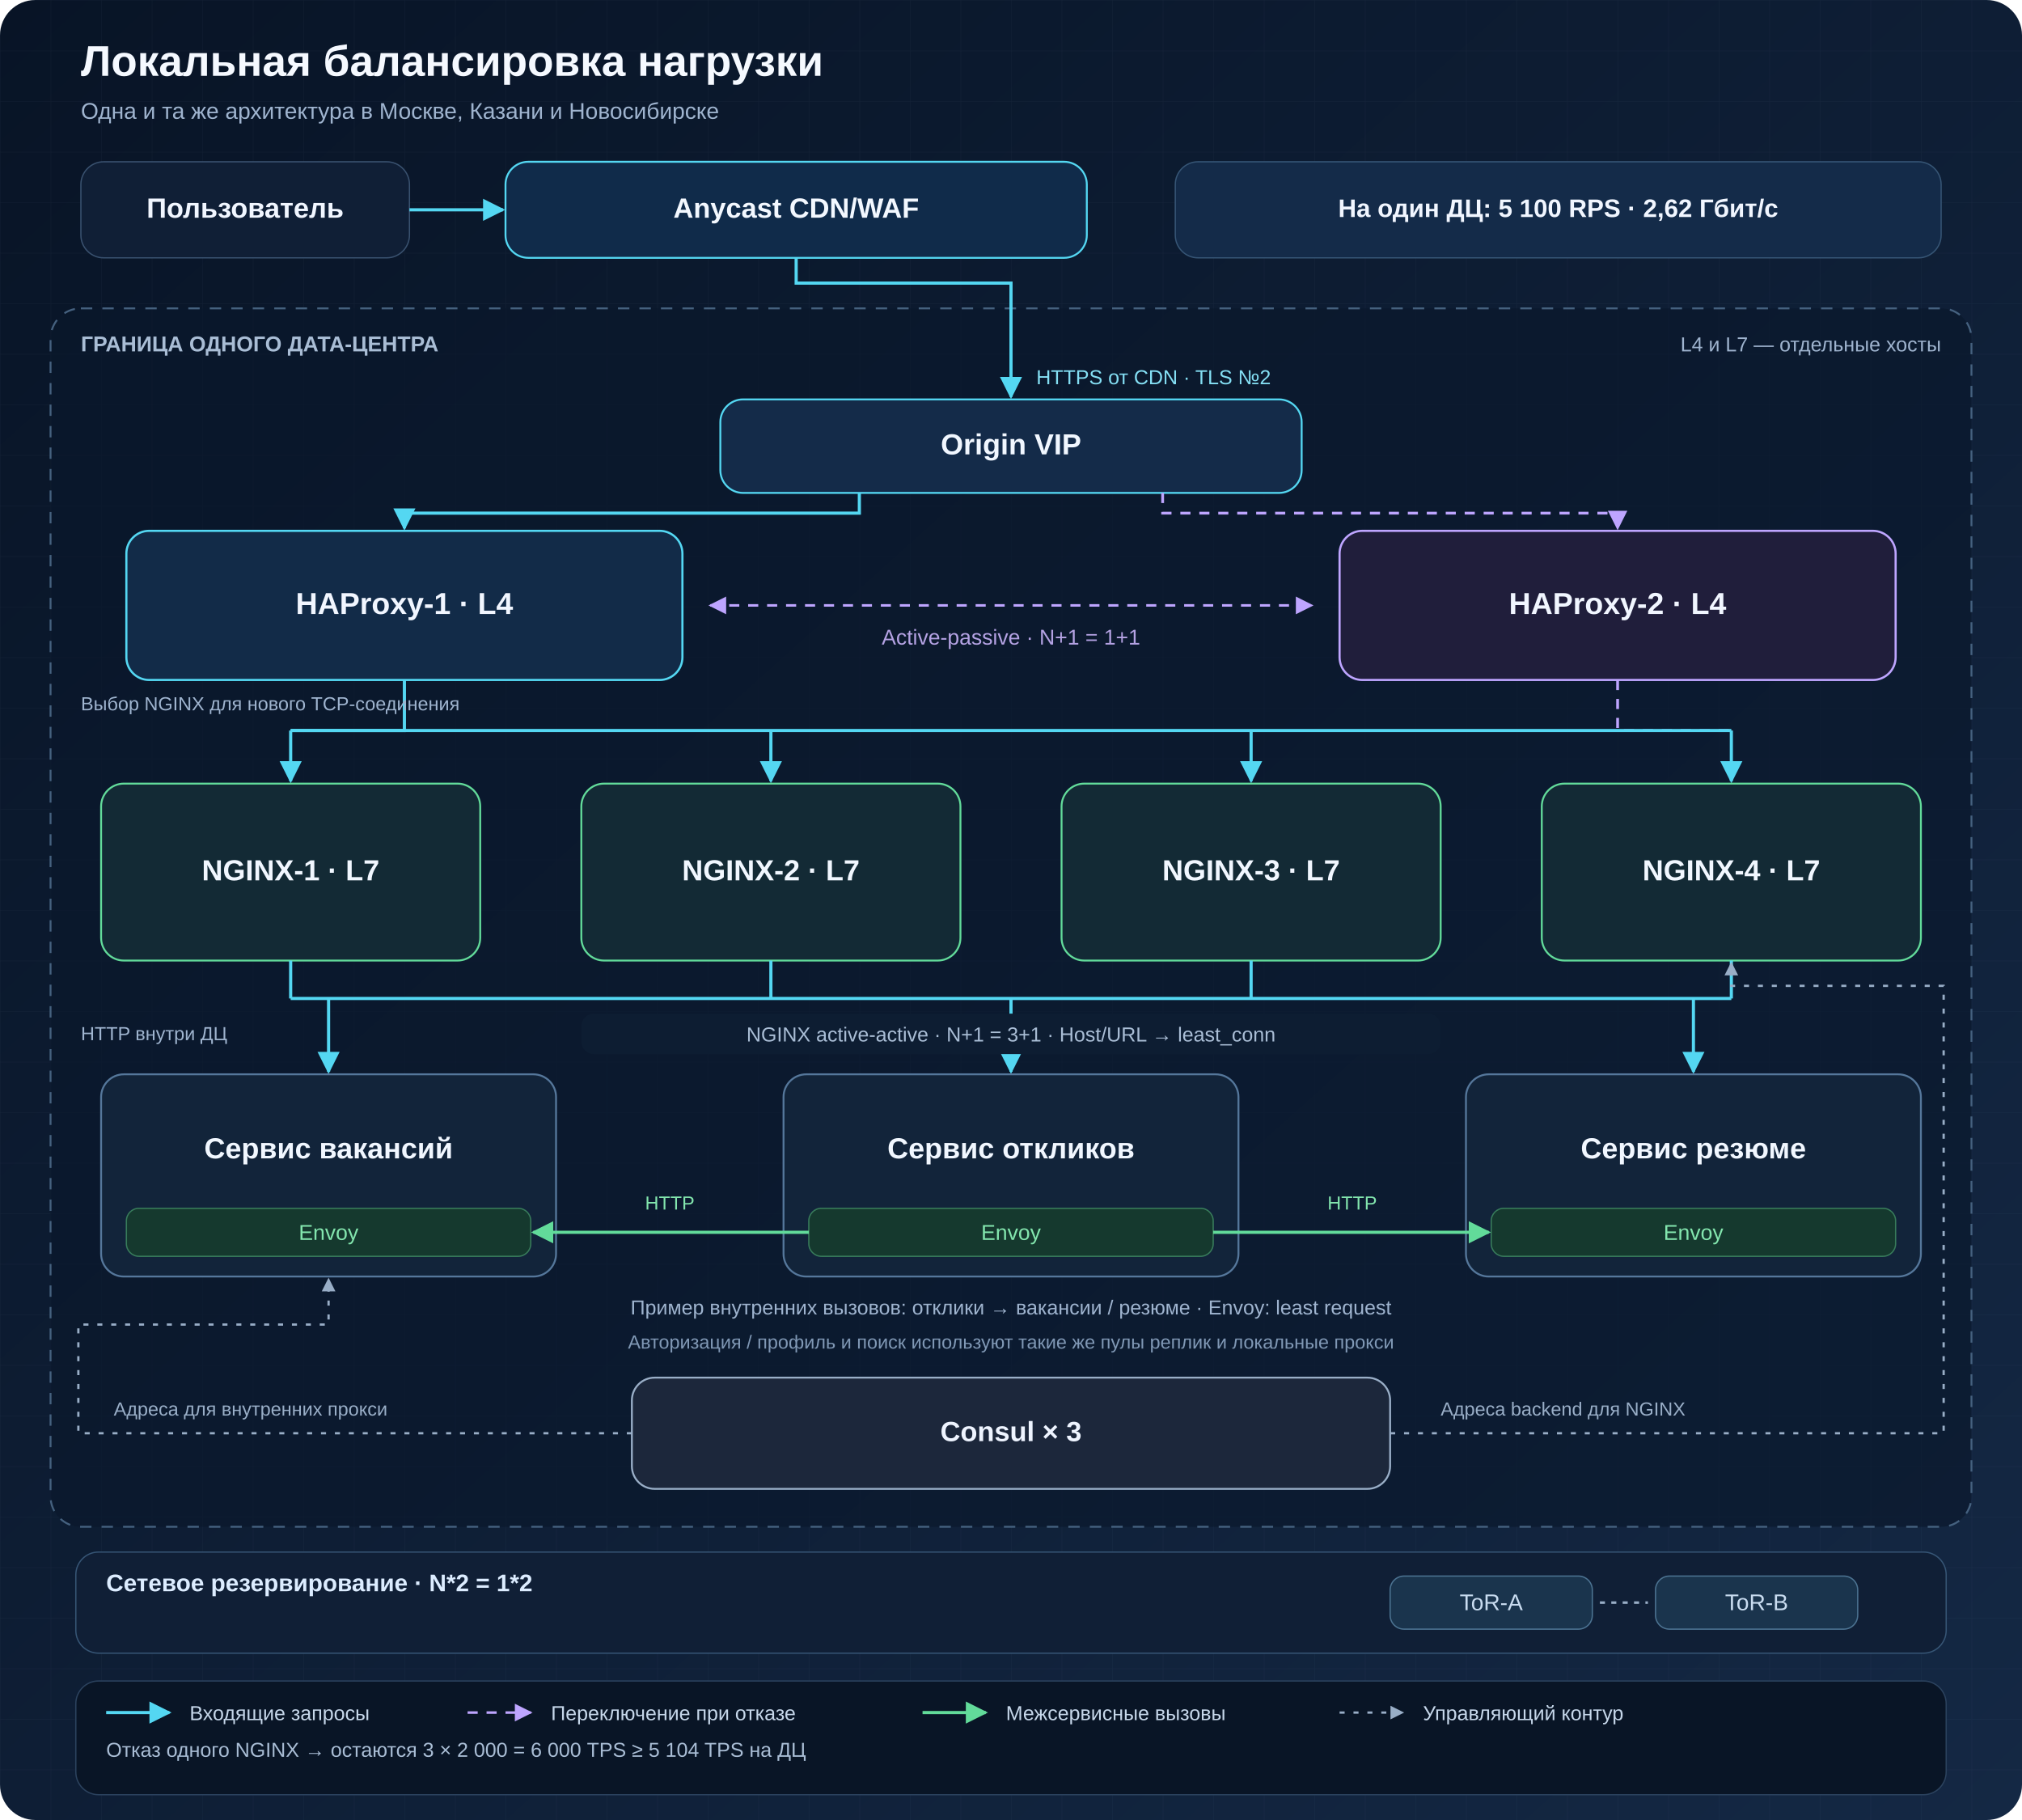
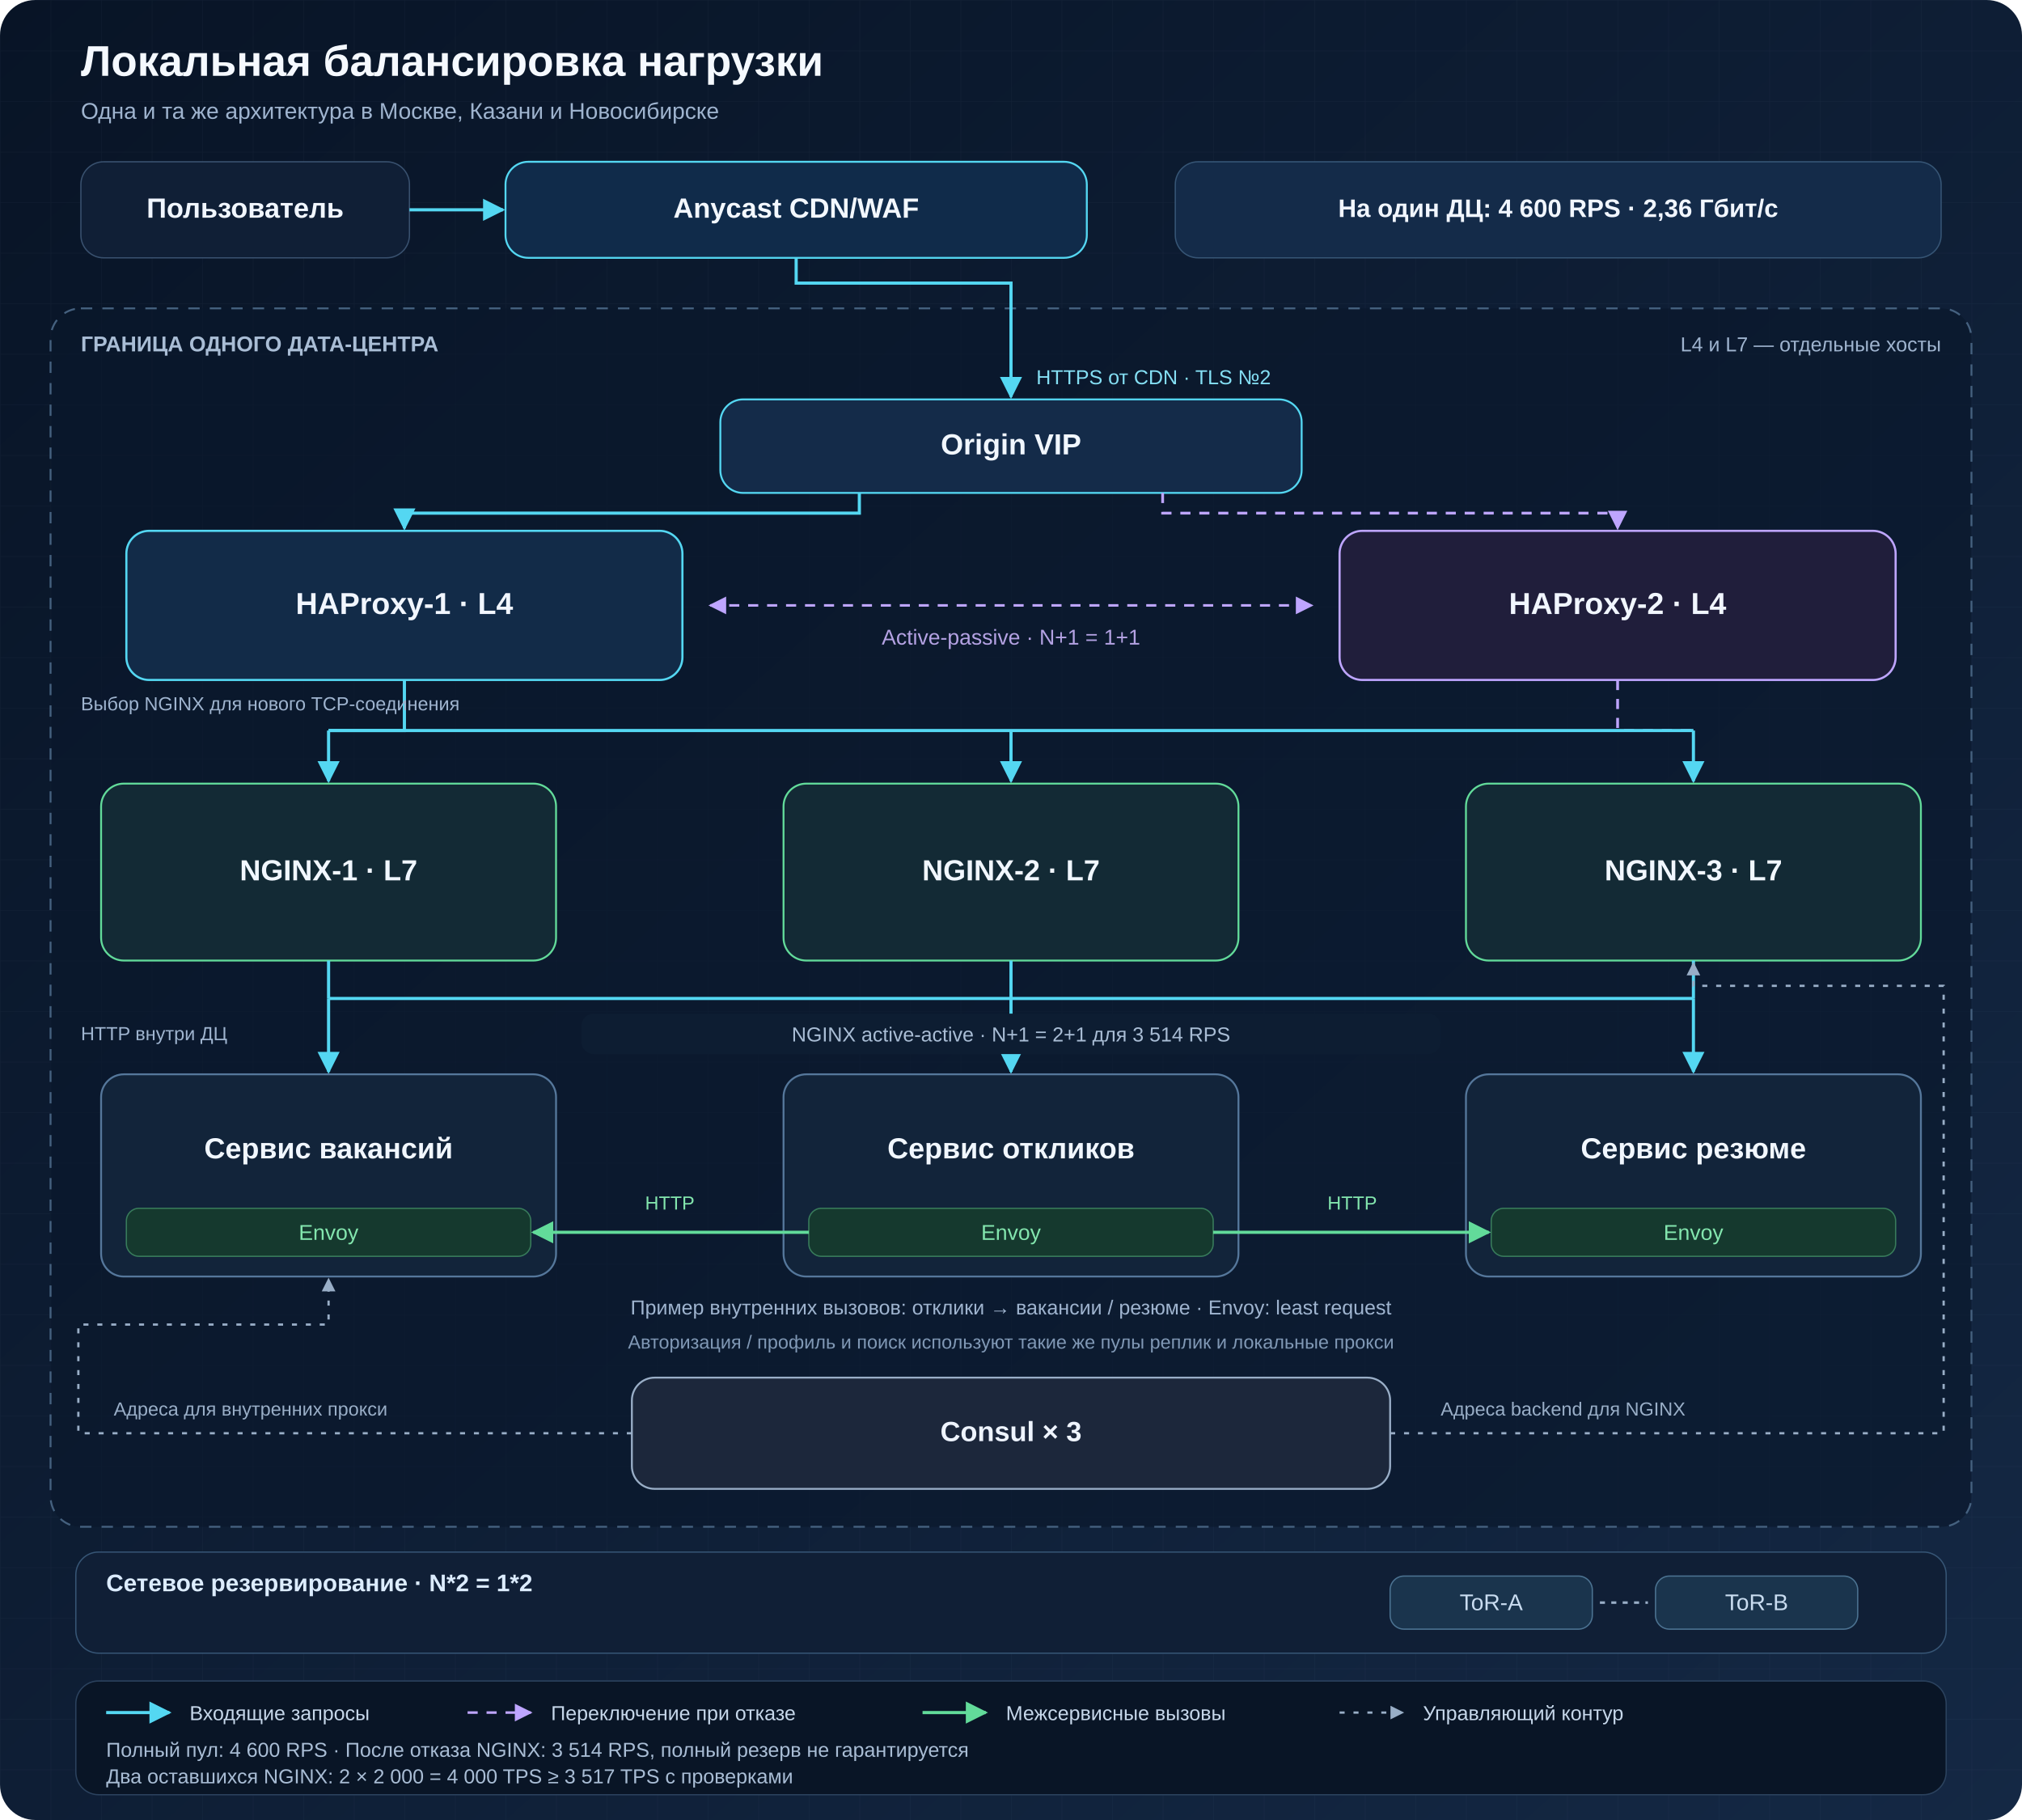
<svg xmlns="http://www.w3.org/2000/svg" width="1600" height="1440" viewBox="0 0 1600 1440" role="img" aria-labelledby="title desc">
  <defs>
    <linearGradient id="background" x1="0" y1="0" x2="1" y2="1">
      <stop offset="0" stop-color="#081426" />
      <stop offset="1" stop-color="#142844" />
    </linearGradient>
    <pattern id="grid" width="40" height="40" patternUnits="userSpaceOnUse">
      <path d="M40 0H0V40" fill="none" stroke="#9bb3d1" stroke-opacity=".045" />
    </pattern>
    <marker id="cyanArrow" viewBox="0 0 10 10" refX="9" refY="5" markerWidth="7" markerHeight="7" orient="auto-start-reverse">
      <path d="M0 0L10 5L0 10Z" fill="#54d7f2" />
    </marker>
    <marker id="violetArrow" viewBox="0 0 10 10" refX="9" refY="5" markerWidth="7" markerHeight="7" orient="auto-start-reverse">
      <path d="M0 0L10 5L0 10Z" fill="#bea5ff" />
    </marker>
    <marker id="greenArrow" viewBox="0 0 10 10" refX="9" refY="5" markerWidth="7" markerHeight="7" orient="auto-start-reverse">
      <path d="M0 0L10 5L0 10Z" fill="#62db9a" />
    </marker>
    <marker id="grayArrow" viewBox="0 0 10 10" refX="9" refY="5" markerWidth="6" markerHeight="6" orient="auto-start-reverse">
      <path d="M0 0L10 5L0 10Z" fill="#99aec7" />
    </marker>
  </defs>
  <rect width="1600" height="1440" rx="28" fill="url(#background)" />
  <rect width="1600" height="1440" rx="28" fill="url(#grid)" />
  <g font-family="Arial, Helvetica, sans-serif">
    <text x="64" y="60" fill="#f5f9ff" font-size="34" font-weight="700">Локальная балансировка нагрузки</text>
    <text x="64" y="94" fill="#9fb4cf" font-size="18">Одна и та же архитектура в Москве, Казани и Новосибирске</text>
    <g transform="translate(64 128)" data-panel="true">
      <rect width="260" height="76" rx="18" fill="#101f36" stroke="#39516f" />
      <text x="130" y="38" fill="#f1f6ff" font-size="22" font-weight="700" text-anchor="middle" dominant-baseline="middle">Пользователь</text>
    </g>
    <path d="M324 166H398" fill="none" stroke="#54d7f2" stroke-width="2.5" marker-end="url(#cyanArrow)" />
    <g transform="translate(400 128)" data-panel="true">
      <rect width="460" height="76" rx="18" fill="#102b4a" stroke="#54d7f2" stroke-width="1.5" />
      <text x="230" y="38" fill="#f3f8ff" font-size="22" font-weight="700" text-anchor="middle" dominant-baseline="middle">Anycast CDN/WAF</text>
    </g>
    <g transform="translate(930 128)" data-panel="true">
      <rect width="606" height="76" rx="18" fill="#142b49" stroke="#365575" />
-       <text x="303" y="38" fill="#f1f6ff" font-size="20" font-weight="700" text-anchor="middle" dominant-baseline="middle">На один ДЦ: 5 100 RPS · 2,62 Гбит/с</text>
+       <text x="303" y="38" fill="#f1f6ff" font-size="20" font-weight="700" text-anchor="middle" dominant-baseline="middle">На один ДЦ: 4 600 RPS · 2,36 Гбит/с</text>
    </g>
    <rect x="40" y="244" width="1520" height="964" rx="24" fill="#0a182b" fill-opacity=".65" stroke="#45617f" stroke-width="1.5" stroke-dasharray="9 8" />
    <text x="64" y="278" fill="#a9bdd5" font-size="17" font-weight="700">ГРАНИЦА ОДНОГО ДАТА-ЦЕНТРА</text>
    <text x="1536" y="278" fill="#9fb4cf" font-size="16" text-anchor="end">L4 и L7 — отдельные хосты</text>
    <path d="M630 204V224H800V314" fill="none" stroke="#54d7f2" stroke-width="2.5" marker-end="url(#cyanArrow)" />
    <text x="820" y="304" fill="#84dff4" font-size="16">HTTPS от CDN · TLS №2</text>
    <g transform="translate(570 316)" data-panel="true">
      <rect width="460" height="74" rx="18" fill="#142b49" stroke="#54d7f2" stroke-width="1.5" />
      <text x="230" y="37" fill="#f1f7ff" font-size="23" font-weight="700" text-anchor="middle" dominant-baseline="middle">Origin VIP</text>
    </g>
    <path d="M680 390V406H320V418" fill="none" stroke="#54d7f2" stroke-width="2.5" marker-end="url(#cyanArrow)" />
    <path d="M920 390V406H1280V418" fill="none" stroke="#bea5ff" stroke-width="2.2" stroke-dasharray="8 7" marker-end="url(#violetArrow)" />
    <g transform="translate(100 420)" data-panel="true">
      <rect width="440" height="118" rx="18" fill="#122b48" stroke="#54d7f2" stroke-width="1.7" />
      <text x="220" y="59" fill="#f1f6ff" font-size="24" font-weight="700" text-anchor="middle" dominant-baseline="middle">HAProxy-1 · L4</text>
    </g>
    <g transform="translate(1060 420)" data-panel="true">
      <rect width="440" height="118" rx="18" fill="#201e3b" stroke="#bea5ff" stroke-width="1.7" />
      <text x="220" y="59" fill="#f1f6ff" font-size="24" font-weight="700" text-anchor="middle" dominant-baseline="middle">HAProxy-2 · L4</text>
    </g>
    <path d="M562 479H1038" fill="none" stroke="#bea5ff" stroke-width="2" stroke-dasharray="8 7" marker-start="url(#violetArrow)" marker-end="url(#violetArrow)" />
    <text x="800" y="510" fill="#b4a2e3" font-size="17" text-anchor="middle">Active-passive · N+1 = 1+1</text>
-     <path d="M320 538V578H230" fill="none" stroke="#54d7f2" stroke-width="2.5" />
-     <path d="M1280 538V578H1370" fill="none" stroke="#bea5ff" stroke-width="2.2" stroke-dasharray="8 7" />
-     <path d="M230 578H1370" fill="none" stroke="#54d7f2" stroke-width="2.5" />
-     <path d="M230 578V618" fill="none" stroke="#54d7f2" stroke-width="2.5" marker-end="url(#cyanArrow)" />
-     <path d="M610 578V618" fill="none" stroke="#54d7f2" stroke-width="2.5" marker-end="url(#cyanArrow)" />
-     <path d="M990 578V618" fill="none" stroke="#54d7f2" stroke-width="2.5" marker-end="url(#cyanArrow)" />
-     <path d="M1370 578V618" fill="none" stroke="#54d7f2" stroke-width="2.5" marker-end="url(#cyanArrow)" />
+     <path d="M320 538V578H260" fill="none" stroke="#54d7f2" stroke-width="2.5" />
+     <path d="M1280 538V578H1340" fill="none" stroke="#bea5ff" stroke-width="2.2" stroke-dasharray="8 7" />
+     <path d="M260 578H1340" fill="none" stroke="#54d7f2" stroke-width="2.5" />
+     <path d="M260 578V618" fill="none" stroke="#54d7f2" stroke-width="2.5" marker-end="url(#cyanArrow)" />
+     <path d="M800 578V618" fill="none" stroke="#54d7f2" stroke-width="2.5" marker-end="url(#cyanArrow)" />
+     <path d="M1340 578V618" fill="none" stroke="#54d7f2" stroke-width="2.5" marker-end="url(#cyanArrow)" />
    <text x="64" y="562" fill="#9fb4cf" font-size="15">Выбор NGINX для нового TCP-соединения</text>
    <g transform="translate(80 620)" data-panel="true">
-       <rect width="300" height="140" rx="18" fill="#132a35" stroke="#62db9a" stroke-width="1.5" />
-       <text x="150" y="70" fill="#f1f7ff" font-size="23" font-weight="700" text-anchor="middle" dominant-baseline="middle">NGINX-1 · L7</text>
+       <rect width="360" height="140" rx="18" fill="#132a35" stroke="#62db9a" stroke-width="1.5" />
+       <text x="180" y="70" fill="#f1f7ff" font-size="23" font-weight="700" text-anchor="middle" dominant-baseline="middle">NGINX-1 · L7</text>
    </g>
-     <g transform="translate(460 620)" data-panel="true">
-       <rect width="300" height="140" rx="18" fill="#132a35" stroke="#62db9a" stroke-width="1.5" />
-       <text x="150" y="70" fill="#f1f7ff" font-size="23" font-weight="700" text-anchor="middle" dominant-baseline="middle">NGINX-2 · L7</text>
+     <g transform="translate(620 620)" data-panel="true">
+       <rect width="360" height="140" rx="18" fill="#132a35" stroke="#62db9a" stroke-width="1.5" />
+       <text x="180" y="70" fill="#f1f7ff" font-size="23" font-weight="700" text-anchor="middle" dominant-baseline="middle">NGINX-2 · L7</text>
    </g>
-     <g transform="translate(840 620)" data-panel="true">
-       <rect width="300" height="140" rx="18" fill="#132a35" stroke="#62db9a" stroke-width="1.5" />
-       <text x="150" y="70" fill="#f1f7ff" font-size="23" font-weight="700" text-anchor="middle" dominant-baseline="middle">NGINX-3 · L7</text>
+     <g transform="translate(1160 620)" data-panel="true">
+       <rect width="360" height="140" rx="18" fill="#132a35" stroke="#62db9a" stroke-width="1.5" />
+       <text x="180" y="70" fill="#f1f7ff" font-size="23" font-weight="700" text-anchor="middle" dominant-baseline="middle">NGINX-3 · L7</text>
    </g>
-     <g transform="translate(1220 620)" data-panel="true">
-       <rect width="300" height="140" rx="18" fill="#132a35" stroke="#62db9a" stroke-width="1.5" />
-       <text x="150" y="70" fill="#f1f7ff" font-size="23" font-weight="700" text-anchor="middle" dominant-baseline="middle">NGINX-4 · L7</text>
-     </g>
-     <path d="M230 760V790M610 760V790M990 760V790M1370 760V790M230 790H1370" fill="none" stroke="#54d7f2" stroke-width="2.5" />
+     <path d="M260 760V790M800 760V790M1340 760V790M260 790H1340" fill="none" stroke="#54d7f2" stroke-width="2.5" />
    <path d="M260 790V848" fill="none" stroke="#54d7f2" stroke-width="2.5" marker-end="url(#cyanArrow)" />
    <path d="M800 790V848" fill="none" stroke="#54d7f2" stroke-width="2.5" marker-end="url(#cyanArrow)" />
    <path d="M1340 790V848" fill="none" stroke="#54d7f2" stroke-width="2.5" marker-end="url(#cyanArrow)" />
    <text x="64" y="823" fill="#9fb4cf" font-size="15">HTTP внутри ДЦ</text>
    <g transform="translate(460 802)" data-panel="true">
      <rect width="680" height="32" rx="10" fill="#0d1d32" />
-       <text x="340" y="22" fill="#a9bdd5" font-size="16" text-anchor="middle">NGINX active-active · N+1 = 3+1 · Host/URL → least_conn</text>
+       <text x="340" y="22" fill="#a9bdd5" font-size="16" text-anchor="middle">NGINX active-active · N+1 = 2+1 для 3 514 RPS</text>
    </g>
    <g transform="translate(80 850)" data-panel="true">
      <rect width="360" height="160" rx="18" fill="#12243a" stroke="#55779b" stroke-width="1.5" />
      <text x="180" y="60" fill="#f1f7ff" font-size="23" font-weight="700" text-anchor="middle" dominant-baseline="middle">Сервис вакансий</text>
      <rect x="20" y="106" width="320" height="38" rx="10" fill="#15392e" stroke="#387c5b" />
      <text x="180" y="131" fill="#83e6ae" font-size="17" text-anchor="middle">Envoy</text>
    </g>
    <g transform="translate(620 850)" data-panel="true">
      <rect width="360" height="160" rx="18" fill="#12243a" stroke="#55779b" stroke-width="1.5" />
      <text x="180" y="60" fill="#f1f7ff" font-size="23" font-weight="700" text-anchor="middle" dominant-baseline="middle">Сервис откликов</text>
      <rect x="20" y="106" width="320" height="38" rx="10" fill="#15392e" stroke="#387c5b" />
      <text x="180" y="131" fill="#83e6ae" font-size="17" text-anchor="middle">Envoy</text>
    </g>
    <g transform="translate(1160 850)" data-panel="true">
      <rect width="360" height="160" rx="18" fill="#12243a" stroke="#55779b" stroke-width="1.5" />
      <text x="180" y="60" fill="#f1f7ff" font-size="23" font-weight="700" text-anchor="middle" dominant-baseline="middle">Сервис резюме</text>
      <rect x="20" y="106" width="320" height="38" rx="10" fill="#15392e" stroke="#387c5b" />
      <text x="180" y="131" fill="#83e6ae" font-size="17" text-anchor="middle">Envoy</text>
    </g>
    <path d="M640 975H422" fill="none" stroke="#62db9a" stroke-width="2.5" marker-end="url(#greenArrow)" />
    <path d="M960 975H1178" fill="none" stroke="#62db9a" stroke-width="2.5" marker-end="url(#greenArrow)" />
    <text x="530" y="957" fill="#83e6ae" font-size="15" text-anchor="middle">HTTP</text>
    <text x="1070" y="957" fill="#83e6ae" font-size="15" text-anchor="middle">HTTP</text>
    <text x="800" y="1040" fill="#9fb4cf" font-size="16" text-anchor="middle">Пример внутренних вызовов: отклики → вакансии / резюме · Envoy: least request</text>
    <text x="800" y="1067" fill="#8098b5" font-size="15" text-anchor="middle">Авторизация / профиль и поиск используют такие же пулы реплик и локальные прокси</text>
    <g transform="translate(500 1090)" data-panel="true">
      <rect width="600" height="88" rx="18" fill="#1c273b" stroke="#99aec7" stroke-width="1.5" />
      <text x="300" y="44" fill="#eef4ff" font-size="22" font-weight="700" text-anchor="middle" dominant-baseline="middle">Consul × 3</text>
    </g>
    <path d="M500 1134H62V1048H260V1012" fill="none" stroke="#99aec7" stroke-width="1.8" stroke-dasharray="4 7" marker-end="url(#grayArrow)" />
-     <path d="M1100 1134H1538V780H1370V762" fill="none" stroke="#99aec7" stroke-width="1.8" stroke-dasharray="4 7" marker-end="url(#grayArrow)" />
+     <path d="M1100 1134H1538V780H1340V762" fill="none" stroke="#99aec7" stroke-width="1.8" stroke-dasharray="4 7" marker-end="url(#grayArrow)" />
    <text x="90" y="1120" fill="#99aec7" font-size="15">Адреса для внутренних прокси</text>
    <text x="1140" y="1120" fill="#99aec7" font-size="15">Адреса backend для NGINX</text>
    <g transform="translate(60 1228)" data-panel="true">
      <rect width="1480" height="80" rx="18" fill="#101f36" stroke="#365575" />
      <text x="24" y="31" fill="#dcecff" font-size="19" font-weight="700">Сетевое резервирование · N*2 = 1*2</text>
      <rect x="1040" y="19" width="160" height="42" rx="11" fill="#1a344d" stroke="#4c7392" />
      <text x="1120" y="46" fill="#c9dcf0" font-size="18" text-anchor="middle">ToR-A</text>
      <rect x="1250" y="19" width="160" height="42" rx="11" fill="#1a344d" stroke="#4c7392" />
      <text x="1330" y="46" fill="#c9dcf0" font-size="18" text-anchor="middle">ToR-B</text>
      <path d="M1206 40H1244" fill="none" stroke="#99aec7" stroke-width="2" stroke-dasharray="4 5" />
    </g>
    <g transform="translate(60 1330)" data-panel="true">
      <rect width="1480" height="90" rx="18" fill="#091526" stroke="#2b425e" />
      <path d="M24 25H74" stroke="#54d7f2" stroke-width="2.5" marker-end="url(#cyanArrow)" />
      <text x="90" y="31" fill="#c6d7ea" font-size="16">Входящие запросы</text>
      <path d="M310 25H360" stroke="#bea5ff" stroke-width="2" stroke-dasharray="8 7" marker-end="url(#violetArrow)" />
      <text x="376" y="31" fill="#c6d7ea" font-size="16">Переключение при отказе</text>
      <path d="M670 25H720" stroke="#62db9a" stroke-width="2.5" marker-end="url(#greenArrow)" />
      <text x="736" y="31" fill="#c6d7ea" font-size="16">Межсервисные вызовы</text>
      <path d="M1000 25H1050" stroke="#99aec7" stroke-width="1.8" stroke-dasharray="4 7" marker-end="url(#grayArrow)" />
      <text x="1066" y="31" fill="#c6d7ea" font-size="16">Управляющий контур</text>
-       <text x="24" y="60" fill="#a9bdd5" font-size="16">Отказ одного NGINX → остаются 3 × 2 000 = 6 000 TPS ≥ 5 104 TPS на ДЦ</text>
+       <text x="24" y="60" fill="#a9bdd5" font-size="16">Полный пул: 4 600 RPS · После отказа NGINX: 3 514 RPS, полный резерв не гарантируется</text>
+       <text x="24" y="81" fill="#a9bdd5" font-size="16">Два оставшихся NGINX: 2 × 2 000 = 4 000 TPS ≥ 3 517 TPS с проверками</text>
    </g>
  </g>
</svg>
